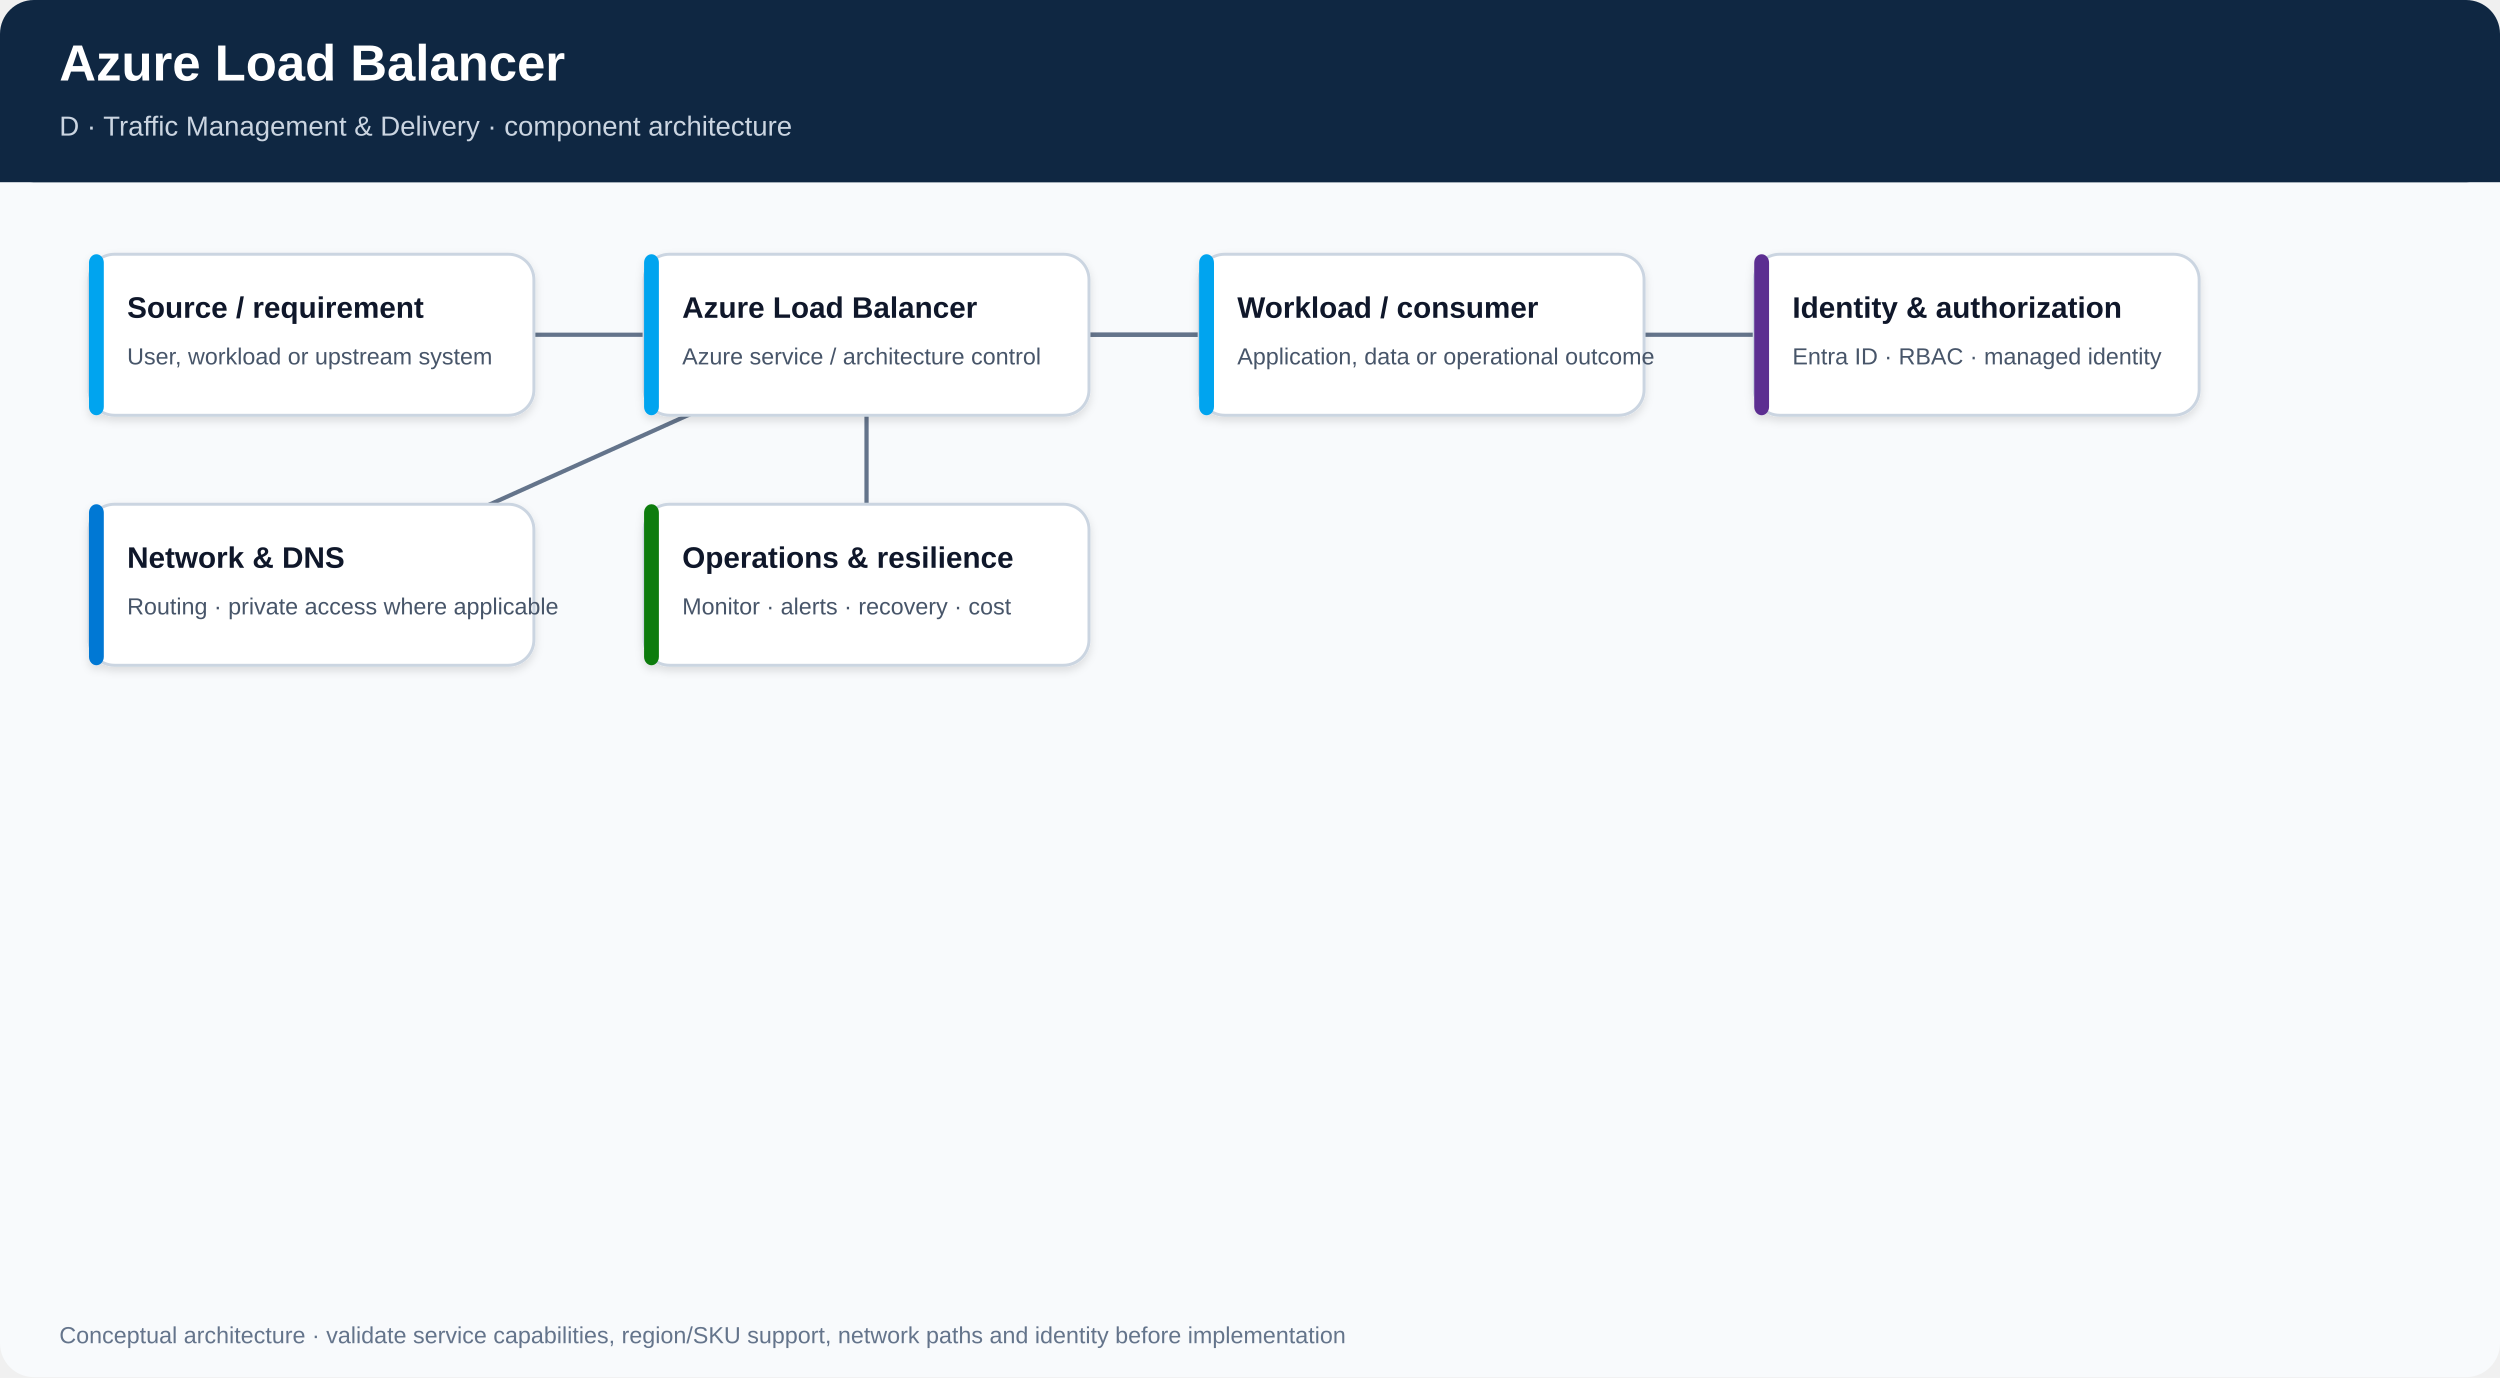
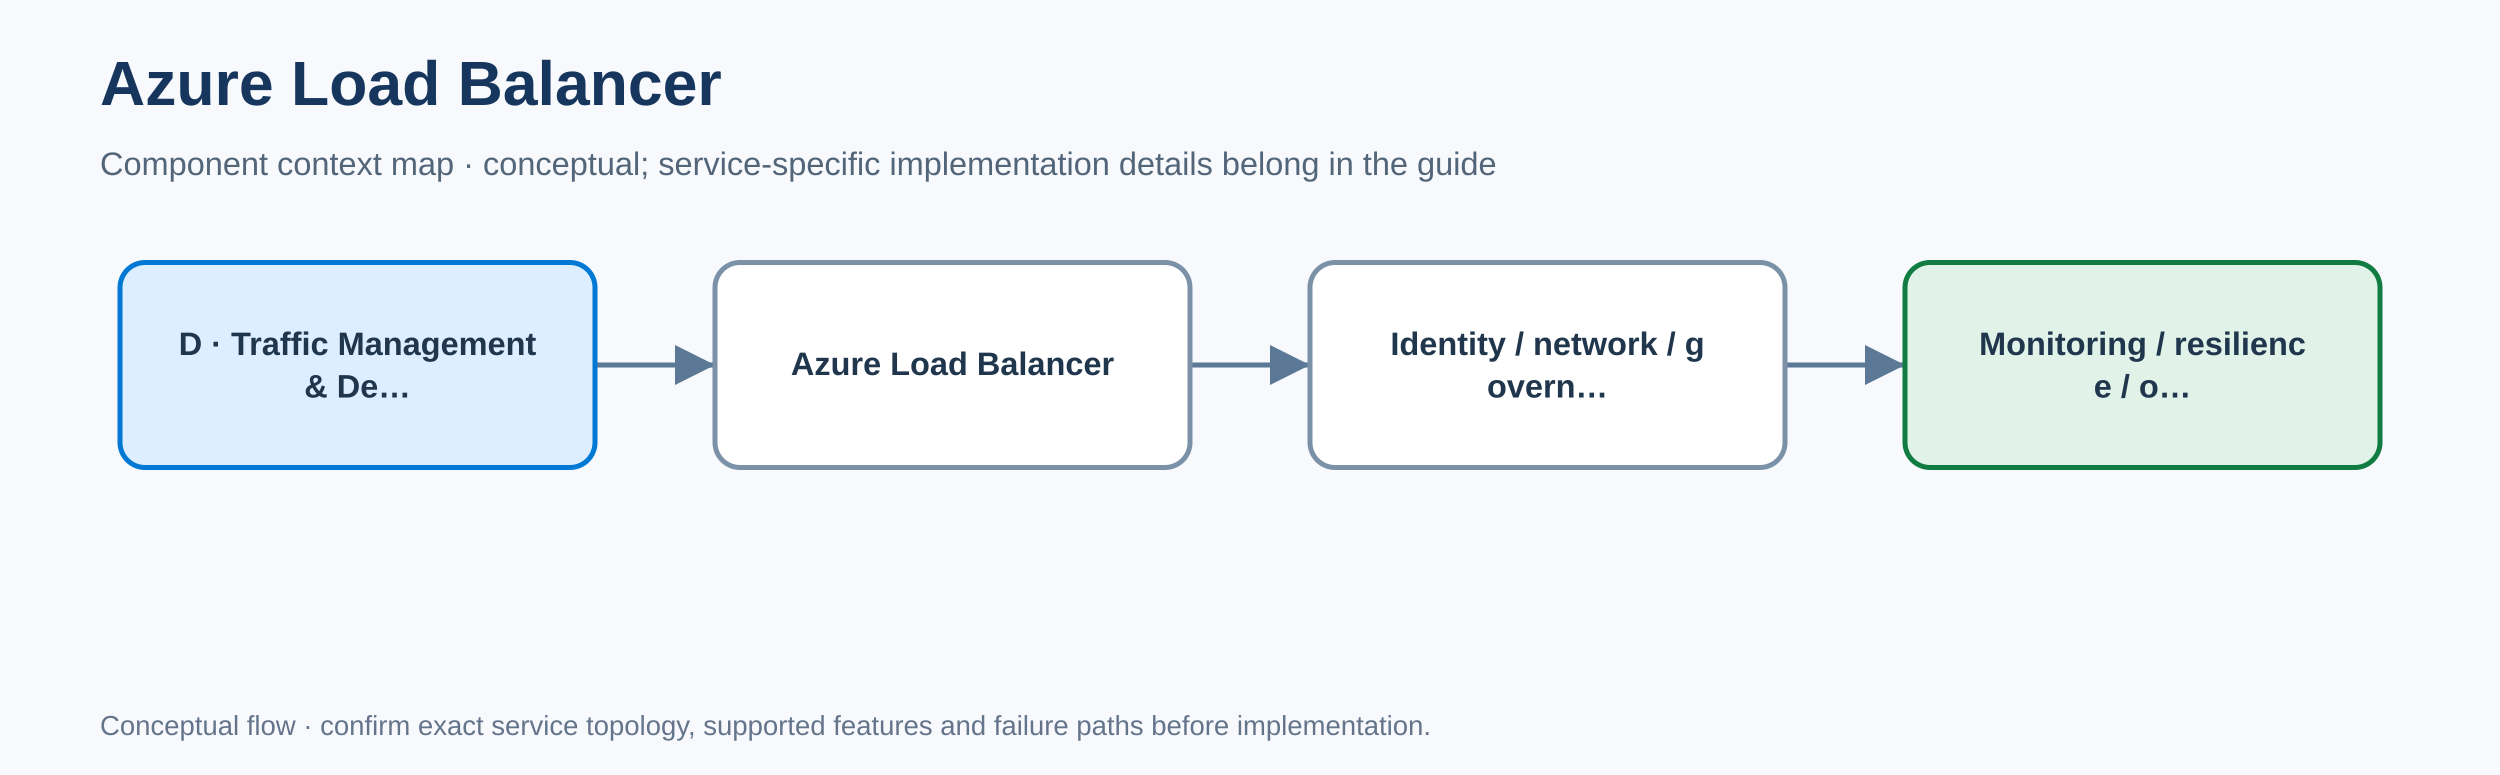
- <svg xmlns="http://www.w3.org/2000/svg" width="1180" height="650" viewBox="0 0 1180 650">
+ <svg xmlns="http://www.w3.org/2000/svg" width="1000" height="310" viewBox="0 0 1000 310">
+   <rect width="100%" height="100%" fill="#f7f9fc" />
+   <text x="40" y="42" font-family="Segoe UI,Arial" font-size="25" font-weight="700" fill="#17365d">Azure Load Balancer</text>
+   <text x="40" y="70" font-family="Segoe UI,Arial" font-size="13" fill="#526579">Component context map · conceptual; service-specific implementation details belong in the guide</text>
+   <path d="M 238 146 L 286 146" fill="none" stroke="#5b7896" stroke-width="2" marker-end="url(#arrow)" />
+   <path d="M 476 146 L 524 146" fill="none" stroke="#5b7896" stroke-width="2" marker-end="url(#arrow)" />
+   <path d="M 714 146 L 762 146" fill="none" stroke="#5b7896" stroke-width="2" marker-end="url(#arrow)" />
  <defs>
    <marker id="arrow" markerWidth="10" markerHeight="8" refX="8" refY="4" orient="auto">
-       <path d="M0,0 L8,4 L0,8 Z" fill="#64748b" />
+       <path d="M0,0 L8,4 L0,8 z" fill="#5b7896" />
    </marker>
-     <filter id="shadow" x="-20%" y="-20%" width="140%" height="140%">
-       <feDropShadow dx="0" dy="2" stdDeviation="2" flood-opacity=".12" />
-     </filter>
  </defs>
-   <rect width="100%" height="100%" rx="16" fill="#f8fafc" />
-   <rect x="0" y="0" width="1180" height="86" rx="16" fill="#0f2742" />
-   <rect x="0" y="70" width="1180" height="16" fill="#0f2742" />
-   <text x="28" y="38" font-family="Segoe UI,Arial" font-size="24" font-weight="700" fill="#fff">Azure Load Balancer</text>
-   <text x="28" y="64" font-family="Segoe UI,Arial" font-size="13" fill="#cbd5e1">D · Traffic Management &amp; Delivery · component architecture</text>
-   <path d="M 147 158 L 409 158" fill="none" stroke="#64748b" stroke-width="2" marker-end="url(#arrow)" />
-   <path d="M 409 158 L 671 158" fill="none" stroke="#64748b" stroke-width="2" marker-end="url(#arrow)" />
-   <path d="M 933 158 L 409 158" fill="none" stroke="#64748b" stroke-width="2" marker-end="url(#arrow)" />
-   <path d="M 147 276 L 409 158" fill="none" stroke="#64748b" stroke-width="2" marker-end="url(#arrow)" />
-   <path d="M 409 276 L 409 158" fill="none" stroke="#64748b" stroke-width="2" marker-end="url(#arrow)" />
-   <g filter="url(#shadow)">
-     <rect x="42" y="120" width="210" height="76" rx="12" fill="#fff" stroke="#cbd5e1" stroke-width="1.4" />
-     <rect x="42" y="120" width="7" height="76" rx="4" fill="#00A4EF" />
-   </g>
-   <text x="60" y="150" font-family="Segoe UI,Arial" font-size="14" font-weight="700" fill="#0f172a">Source / requirement</text>
-   <text x="60" y="172" font-family="Segoe UI,Arial" font-size="11" fill="#475569">User, workload or upstream system</text>
-   <g filter="url(#shadow)">
-     <rect x="304" y="120" width="210" height="76" rx="12" fill="#fff" stroke="#cbd5e1" stroke-width="1.4" />
-     <rect x="304" y="120" width="7" height="76" rx="4" fill="#00A4EF" />
-   </g>
-   <text x="322" y="150" font-family="Segoe UI,Arial" font-size="14" font-weight="700" fill="#0f172a">Azure Load Balancer</text>
-   <text x="322" y="172" font-family="Segoe UI,Arial" font-size="11" fill="#475569">Azure service / architecture control</text>
-   <g filter="url(#shadow)">
-     <rect x="566" y="120" width="210" height="76" rx="12" fill="#fff" stroke="#cbd5e1" stroke-width="1.4" />
-     <rect x="566" y="120" width="7" height="76" rx="4" fill="#00A4EF" />
-   </g>
-   <text x="584" y="150" font-family="Segoe UI,Arial" font-size="14" font-weight="700" fill="#0f172a">Workload / consumer</text>
-   <text x="584" y="172" font-family="Segoe UI,Arial" font-size="11" fill="#475569">Application, data or operational outcome</text>
-   <g filter="url(#shadow)">
-     <rect x="828" y="120" width="210" height="76" rx="12" fill="#fff" stroke="#cbd5e1" stroke-width="1.4" />
-     <rect x="828" y="120" width="7" height="76" rx="4" fill="#5C2D91" />
-   </g>
-   <text x="846" y="150" font-family="Segoe UI,Arial" font-size="14" font-weight="700" fill="#0f172a">Identity &amp; authorization</text>
-   <text x="846" y="172" font-family="Segoe UI,Arial" font-size="11" fill="#475569">Entra ID · RBAC · managed identity</text>
-   <g filter="url(#shadow)">
-     <rect x="42" y="238" width="210" height="76" rx="12" fill="#fff" stroke="#cbd5e1" stroke-width="1.4" />
-     <rect x="42" y="238" width="7" height="76" rx="4" fill="#0078D4" />
-   </g>
-   <text x="60" y="268" font-family="Segoe UI,Arial" font-size="14" font-weight="700" fill="#0f172a">Network &amp; DNS</text>
-   <text x="60" y="290" font-family="Segoe UI,Arial" font-size="11" fill="#475569">Routing · private access where applicable</text>
-   <g filter="url(#shadow)">
-     <rect x="304" y="238" width="210" height="76" rx="12" fill="#fff" stroke="#cbd5e1" stroke-width="1.4" />
-     <rect x="304" y="238" width="7" height="76" rx="4" fill="#107C10" />
-   </g>
-   <text x="322" y="268" font-family="Segoe UI,Arial" font-size="14" font-weight="700" fill="#0f172a">Operations &amp; resilience</text>
-   <text x="322" y="290" font-family="Segoe UI,Arial" font-size="11" fill="#475569">Monitor · alerts · recovery · cost</text>
-   <text x="28" y="634" font-family="Segoe UI,Arial" font-size="11" fill="#64748b">Conceptual architecture · validate service capabilities, region/SKU support, network paths and identity before implementation</text>
+   <rect x="48" y="105" width="190" height="82" rx="10" fill="#dceeff" stroke="#0078d4" stroke-width="2" />
+   <text x="143" y="142" text-anchor="middle" font-family="Segoe UI,Arial" font-size="13" font-weight="600" fill="#20364d">D · Traffic Management</text>
+   <text x="143" y="159" text-anchor="middle" font-family="Segoe UI,Arial" font-size="13" font-weight="600" fill="#20364d"> &amp; De…</text>
+   <rect x="286" y="105" width="190" height="82" rx="10" fill="#ffffff" stroke="#7b91a8" stroke-width="2" />
+   <text x="381" y="150" text-anchor="middle" font-family="Segoe UI,Arial" font-size="13" font-weight="600" fill="#20364d">Azure Load Balancer</text>
+   <rect x="524" y="105" width="190" height="82" rx="10" fill="#ffffff" stroke="#7b91a8" stroke-width="2" />
+   <text x="619" y="142" text-anchor="middle" font-family="Segoe UI,Arial" font-size="13" font-weight="600" fill="#20364d">Identity / network / g</text>
+   <text x="619" y="159" text-anchor="middle" font-family="Segoe UI,Arial" font-size="13" font-weight="600" fill="#20364d">overn…</text>
+   <rect x="762" y="105" width="190" height="82" rx="10" fill="#e1f3e8" stroke="#107c41" stroke-width="2" />
+   <text x="857" y="142" text-anchor="middle" font-family="Segoe UI,Arial" font-size="13" font-weight="600" fill="#20364d">Monitoring / resilienc</text>
+   <text x="857" y="159" text-anchor="middle" font-family="Segoe UI,Arial" font-size="13" font-weight="600" fill="#20364d">e / o…</text>
+   <text x="40" y="294" font-family="Segoe UI,Arial" font-size="11" fill="#64748b">Conceptual flow · confirm exact service topology, supported features and failure paths before implementation.</text>
</svg>
